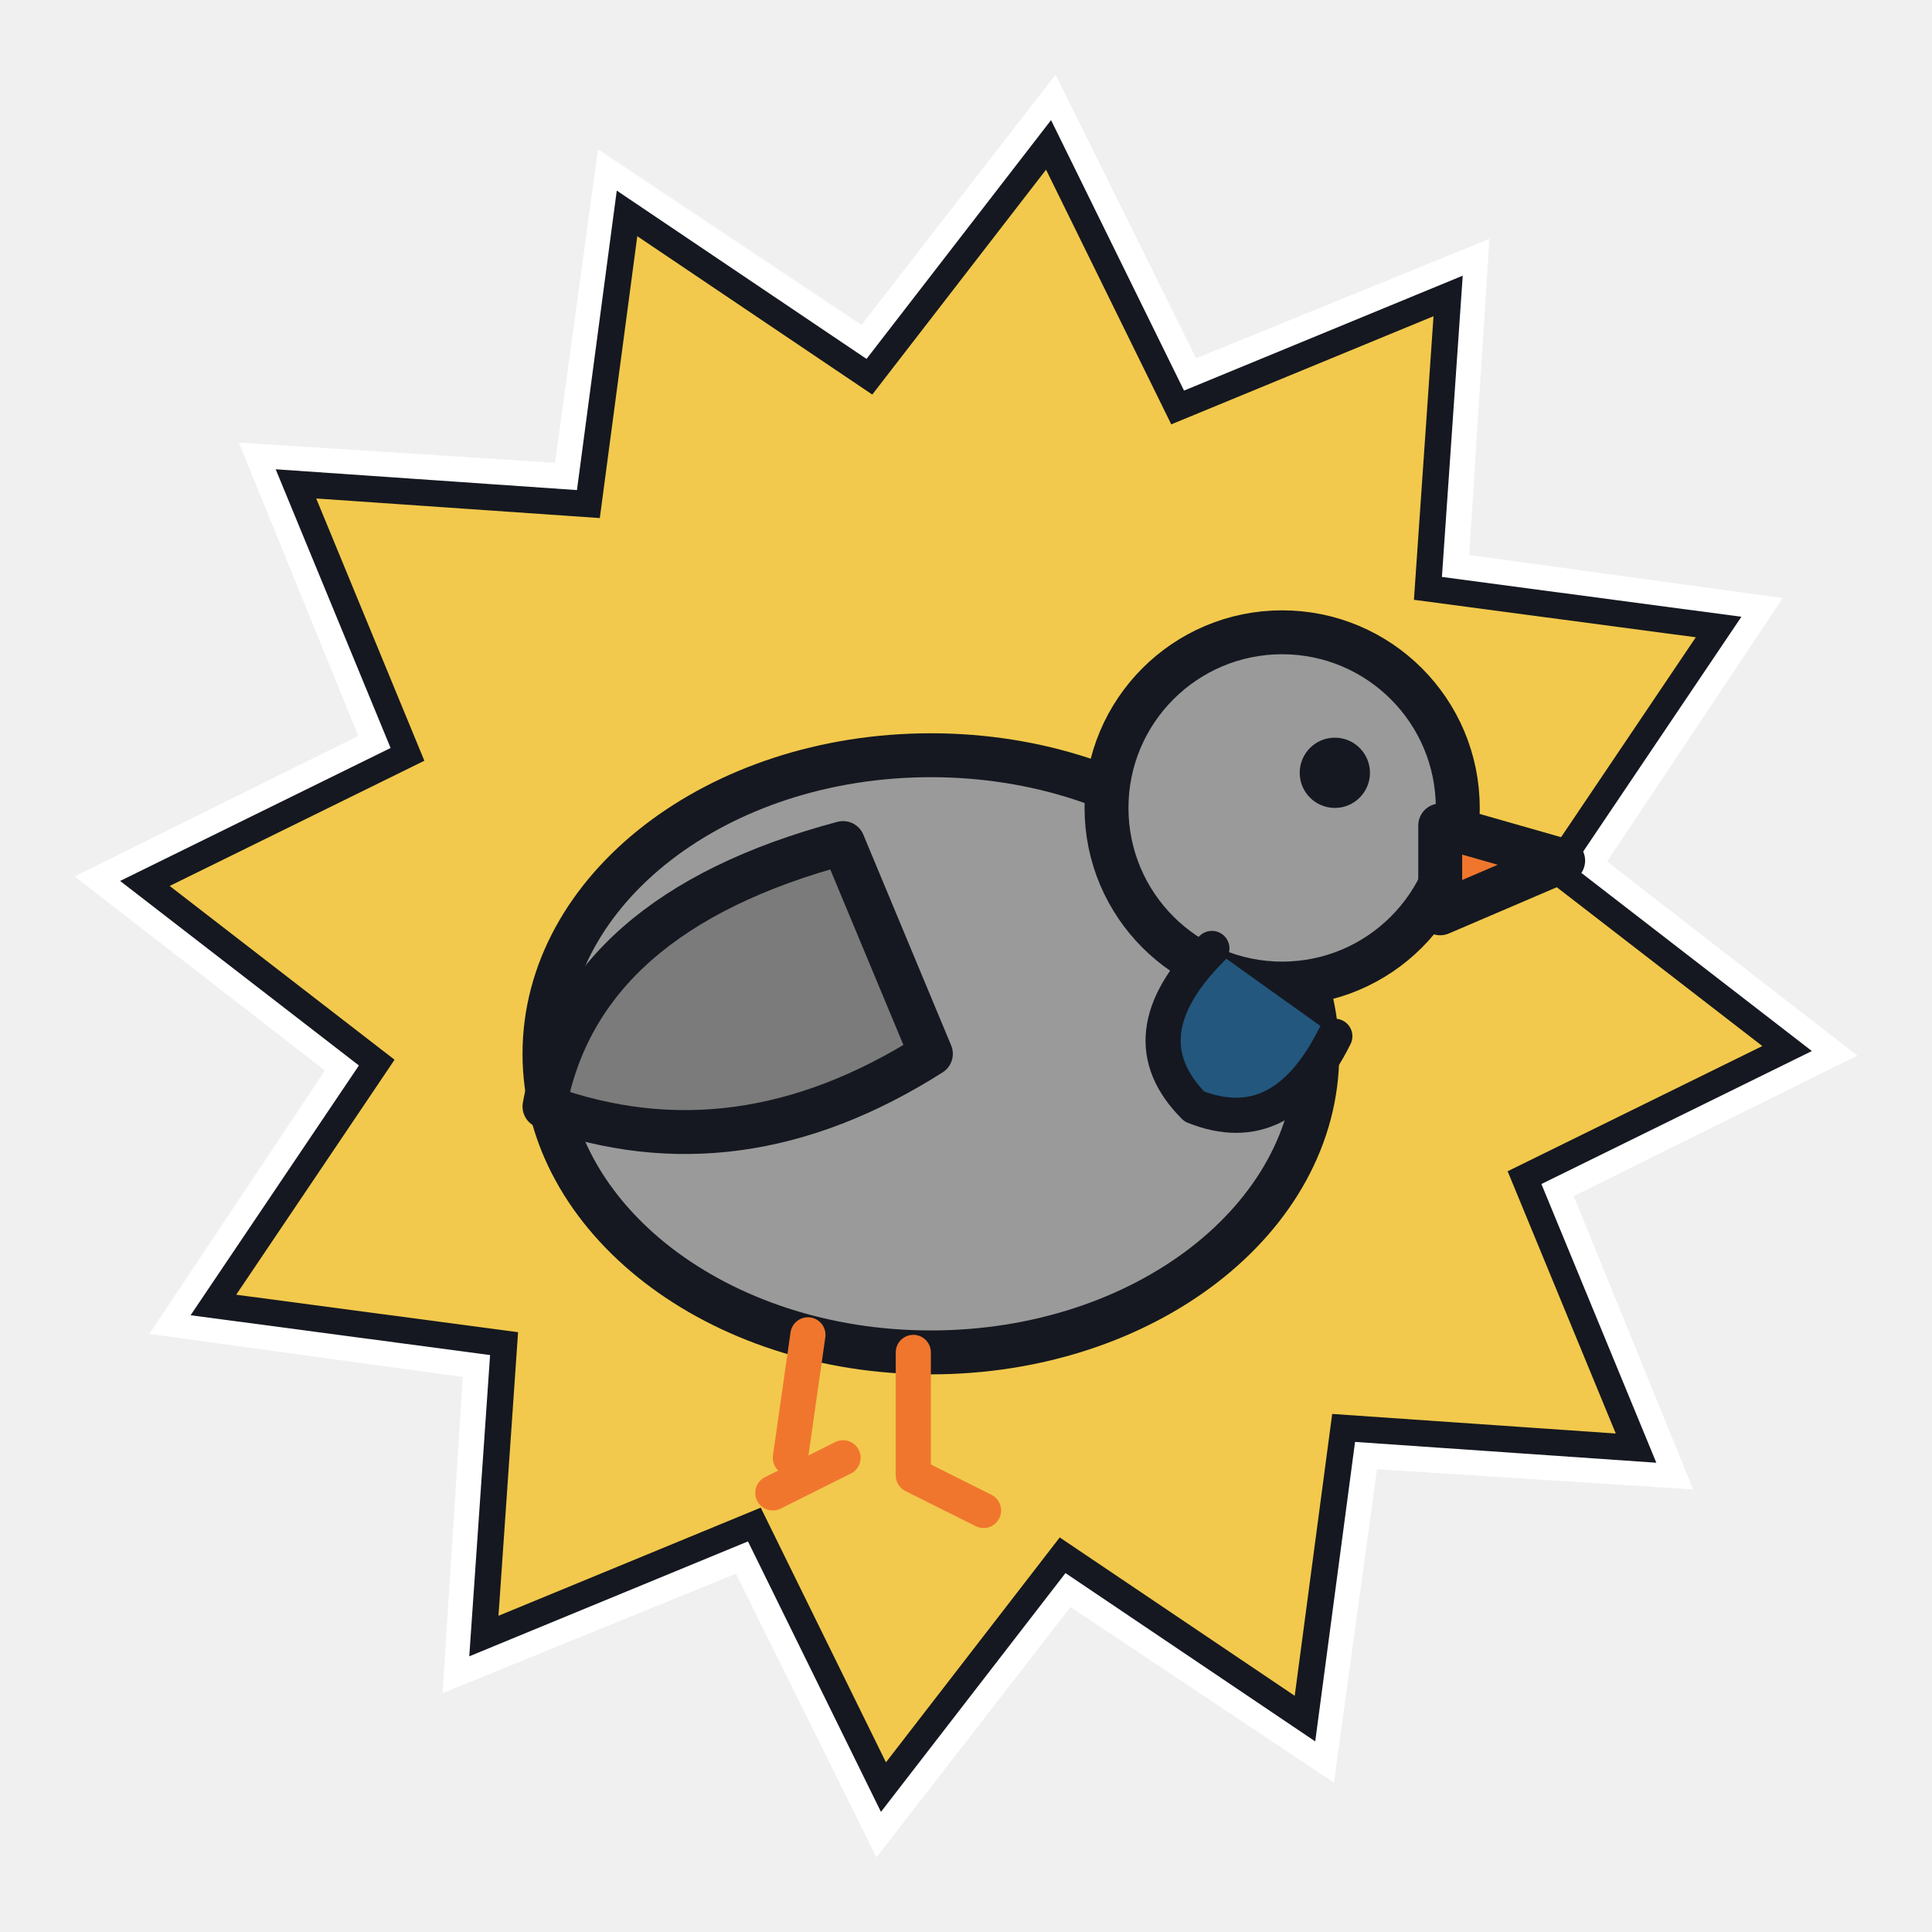
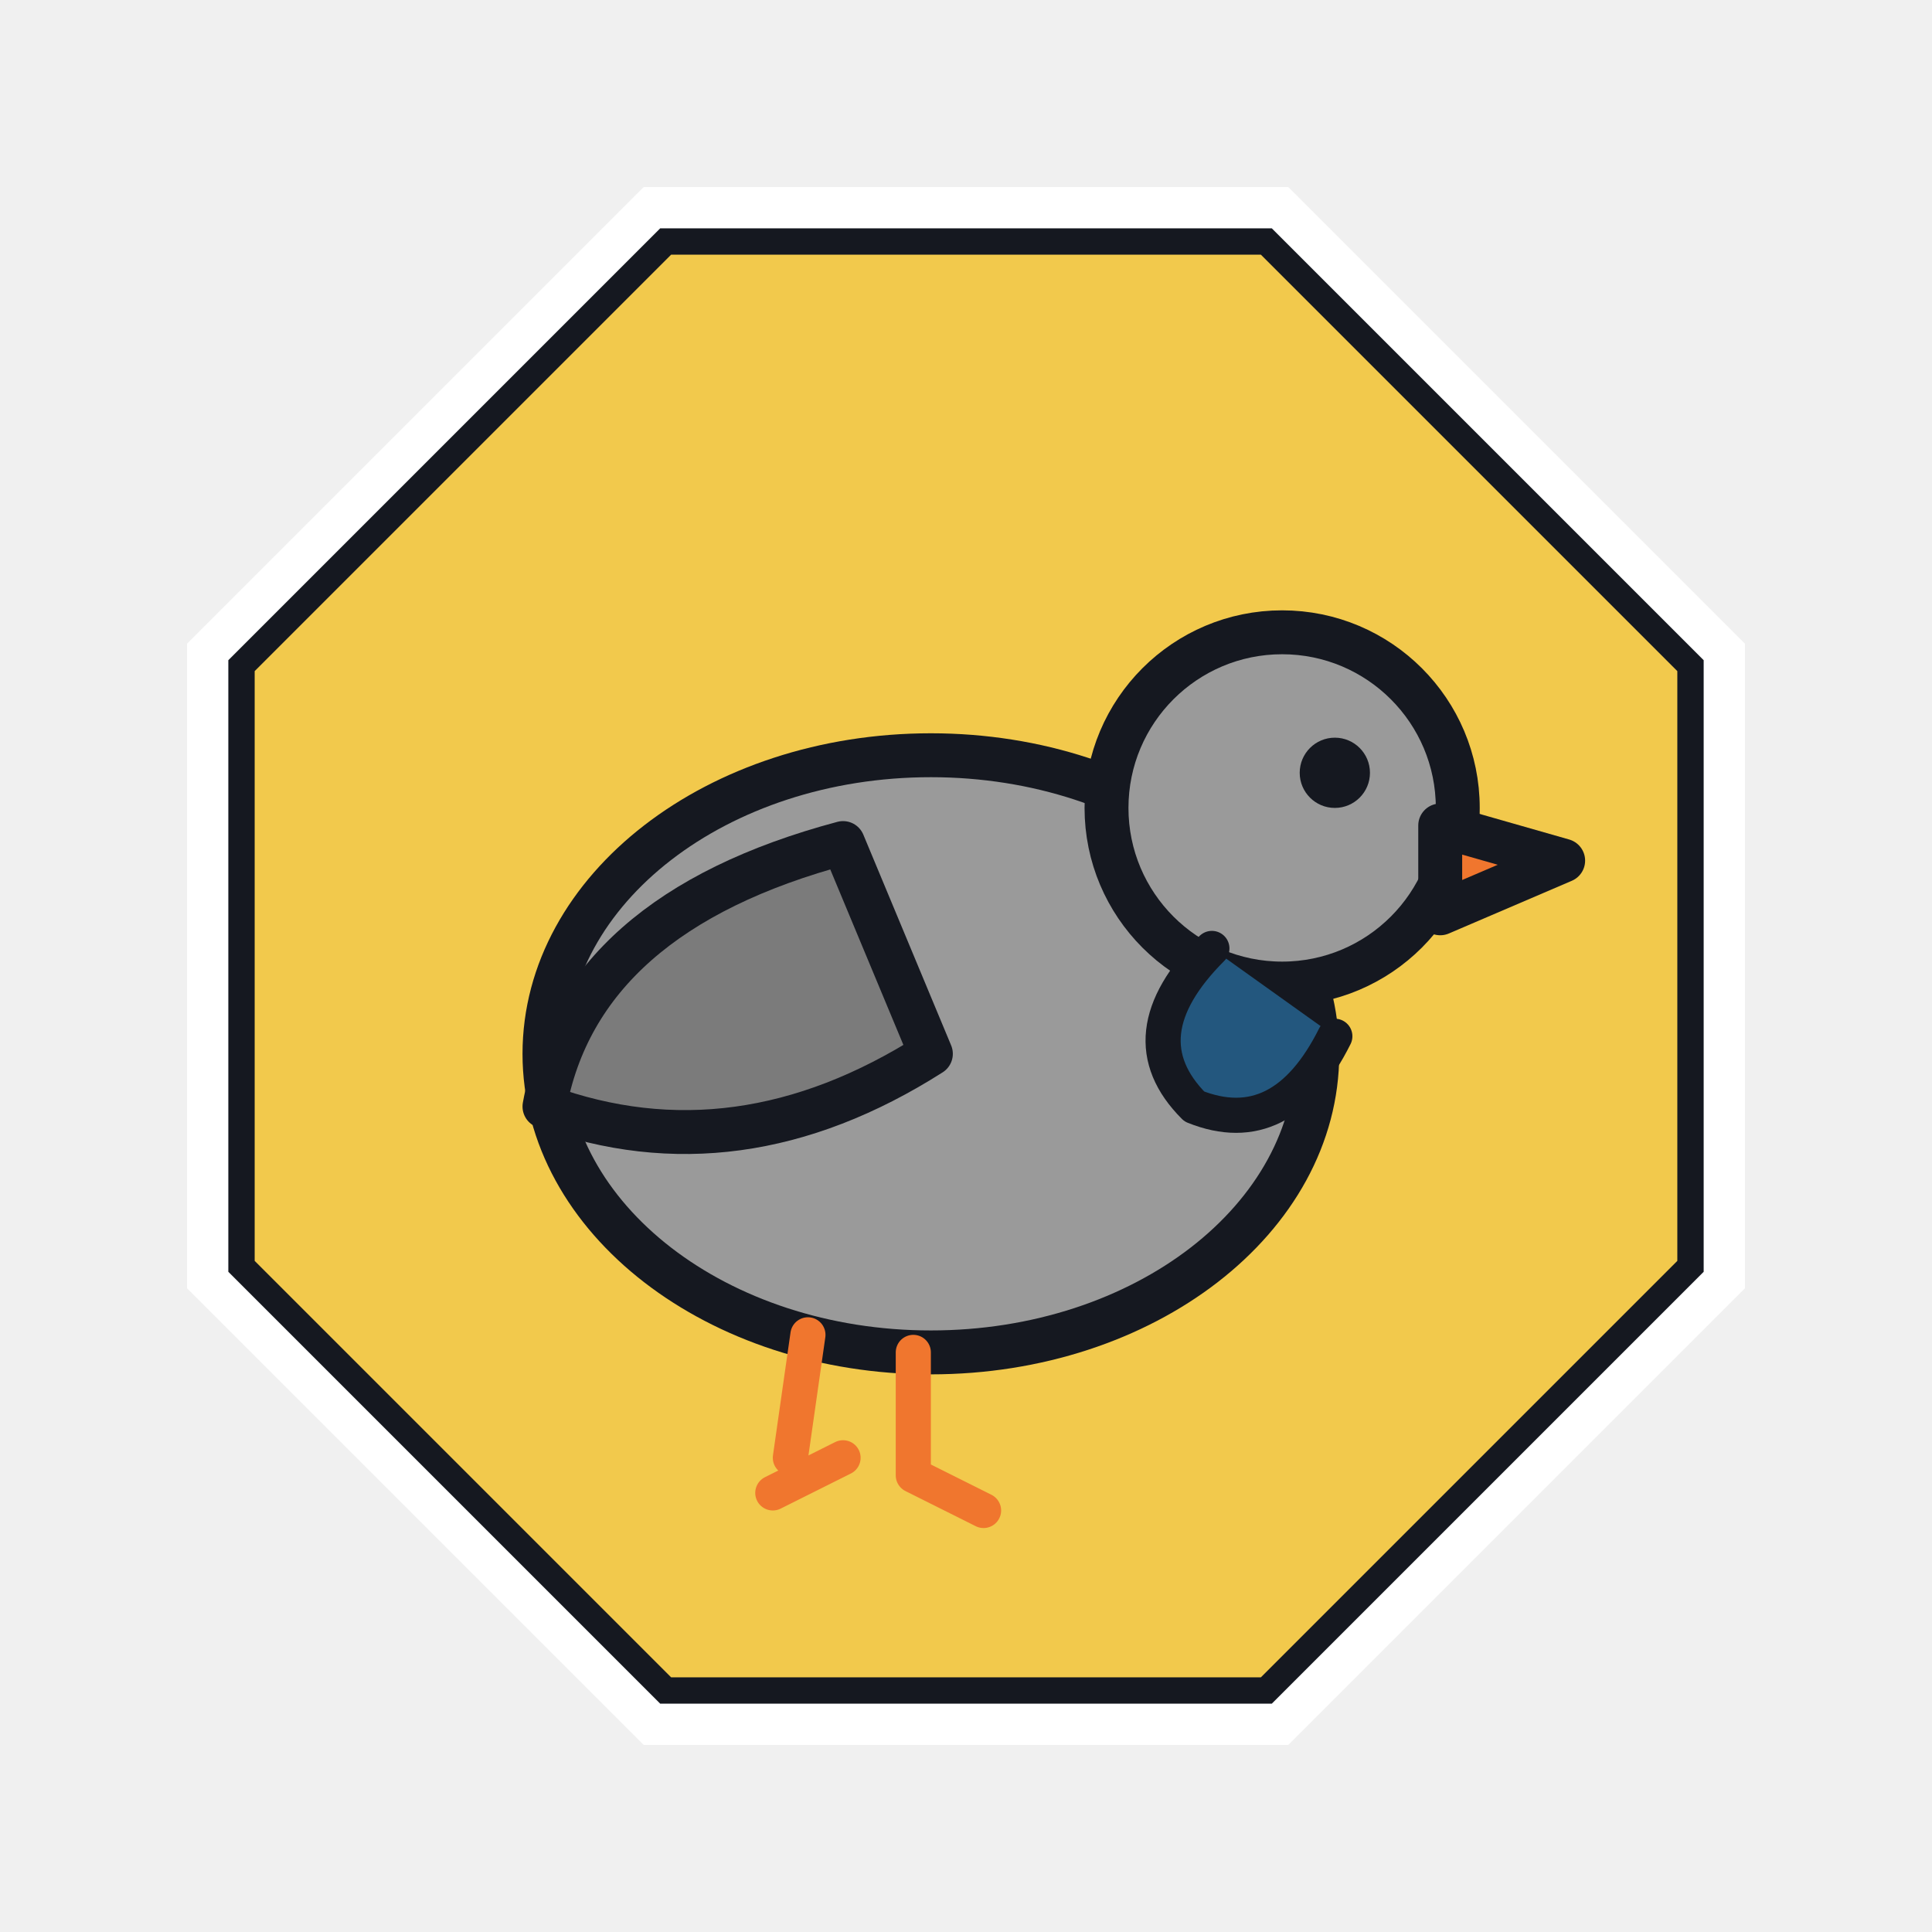
<svg xmlns="http://www.w3.org/2000/svg" viewBox="0 0 220 220">
-   <polygon points="211.5,120.2 179.2,136.2 192.8,169.6 156.8,167.3 151.9,203.0 121.9,183.0 99.8,211.5 83.8,179.2 50.4,192.8 52.7,156.8 17.0,151.9 37.0,121.9 8.5,99.8 40.8,83.8 27.2,50.4 63.2,52.7 68.1,17.0 98.1,37.0 120.2,8.5 136.2,40.8 169.6,27.2 167.3,63.2 203.0,68.1 183.0,98.1" fill="#FFFFFF" />
-   <polygon points="203.5,119.4 173.6,134.1 186.3,164.9 153.0,162.6 148.6,195.7 121.0,177.1 100.6,203.5 85.9,173.6 55.1,186.3 57.4,153.0 24.3,148.6 42.9,121.0 16.5,100.6 46.4,85.9 33.7,55.1 67.0,57.4 71.4,24.3 99.0,42.9 119.4,16.5 134.1,46.4 164.9,33.7 162.6,67.0 195.7,71.4 177.1,99.0" fill="#F2C94C" stroke="#151820" stroke-width="3" />
+   <polygon points="198.7,73.3 198.7,146.7 146.7,198.7 73.3,198.7 21.3,146.7 21.3,73.3 73.3,21.3 146.7,21.3" fill="#FFFFFF" />
+   <polygon points="192.5,75.8 192.5,144.2 144.2,192.5 75.8,192.5 27.5,144.2 27.5,75.8 75.8,27.5 144.2,27.5" fill="#F2C94C" stroke="#151820" stroke-width="3" />
  <g stroke="#151820" stroke-width="5" stroke-linejoin="round" stroke-linecap="round">
    <ellipse cx="106" cy="120" rx="44" ry="34" fill="#9A9A9A" />
    <path d="M96 96 q-30 8 -34 30 q22 8 44 -6 Z" fill="#7B7B7B" />
    <circle cx="146" cy="92" r="20" fill="#9A9A9A" />
    <path d="M138 108 q-10 10 -2 18 q10 4 16 -8" fill="#23577E" stroke-width="4" />
    <circle cx="152" cy="88" r="4" fill="#151820" stroke="none" />
    <path d="M164 94 l14 4 l-14 6 Z" fill="#F0762E" />
    <path d="M92 152 l-2 14 M104 154 l0 14 M96 166 l-8 4 M104 168 l8 4" stroke="#F0762E" stroke-width="4" />
  </g>
</svg>
